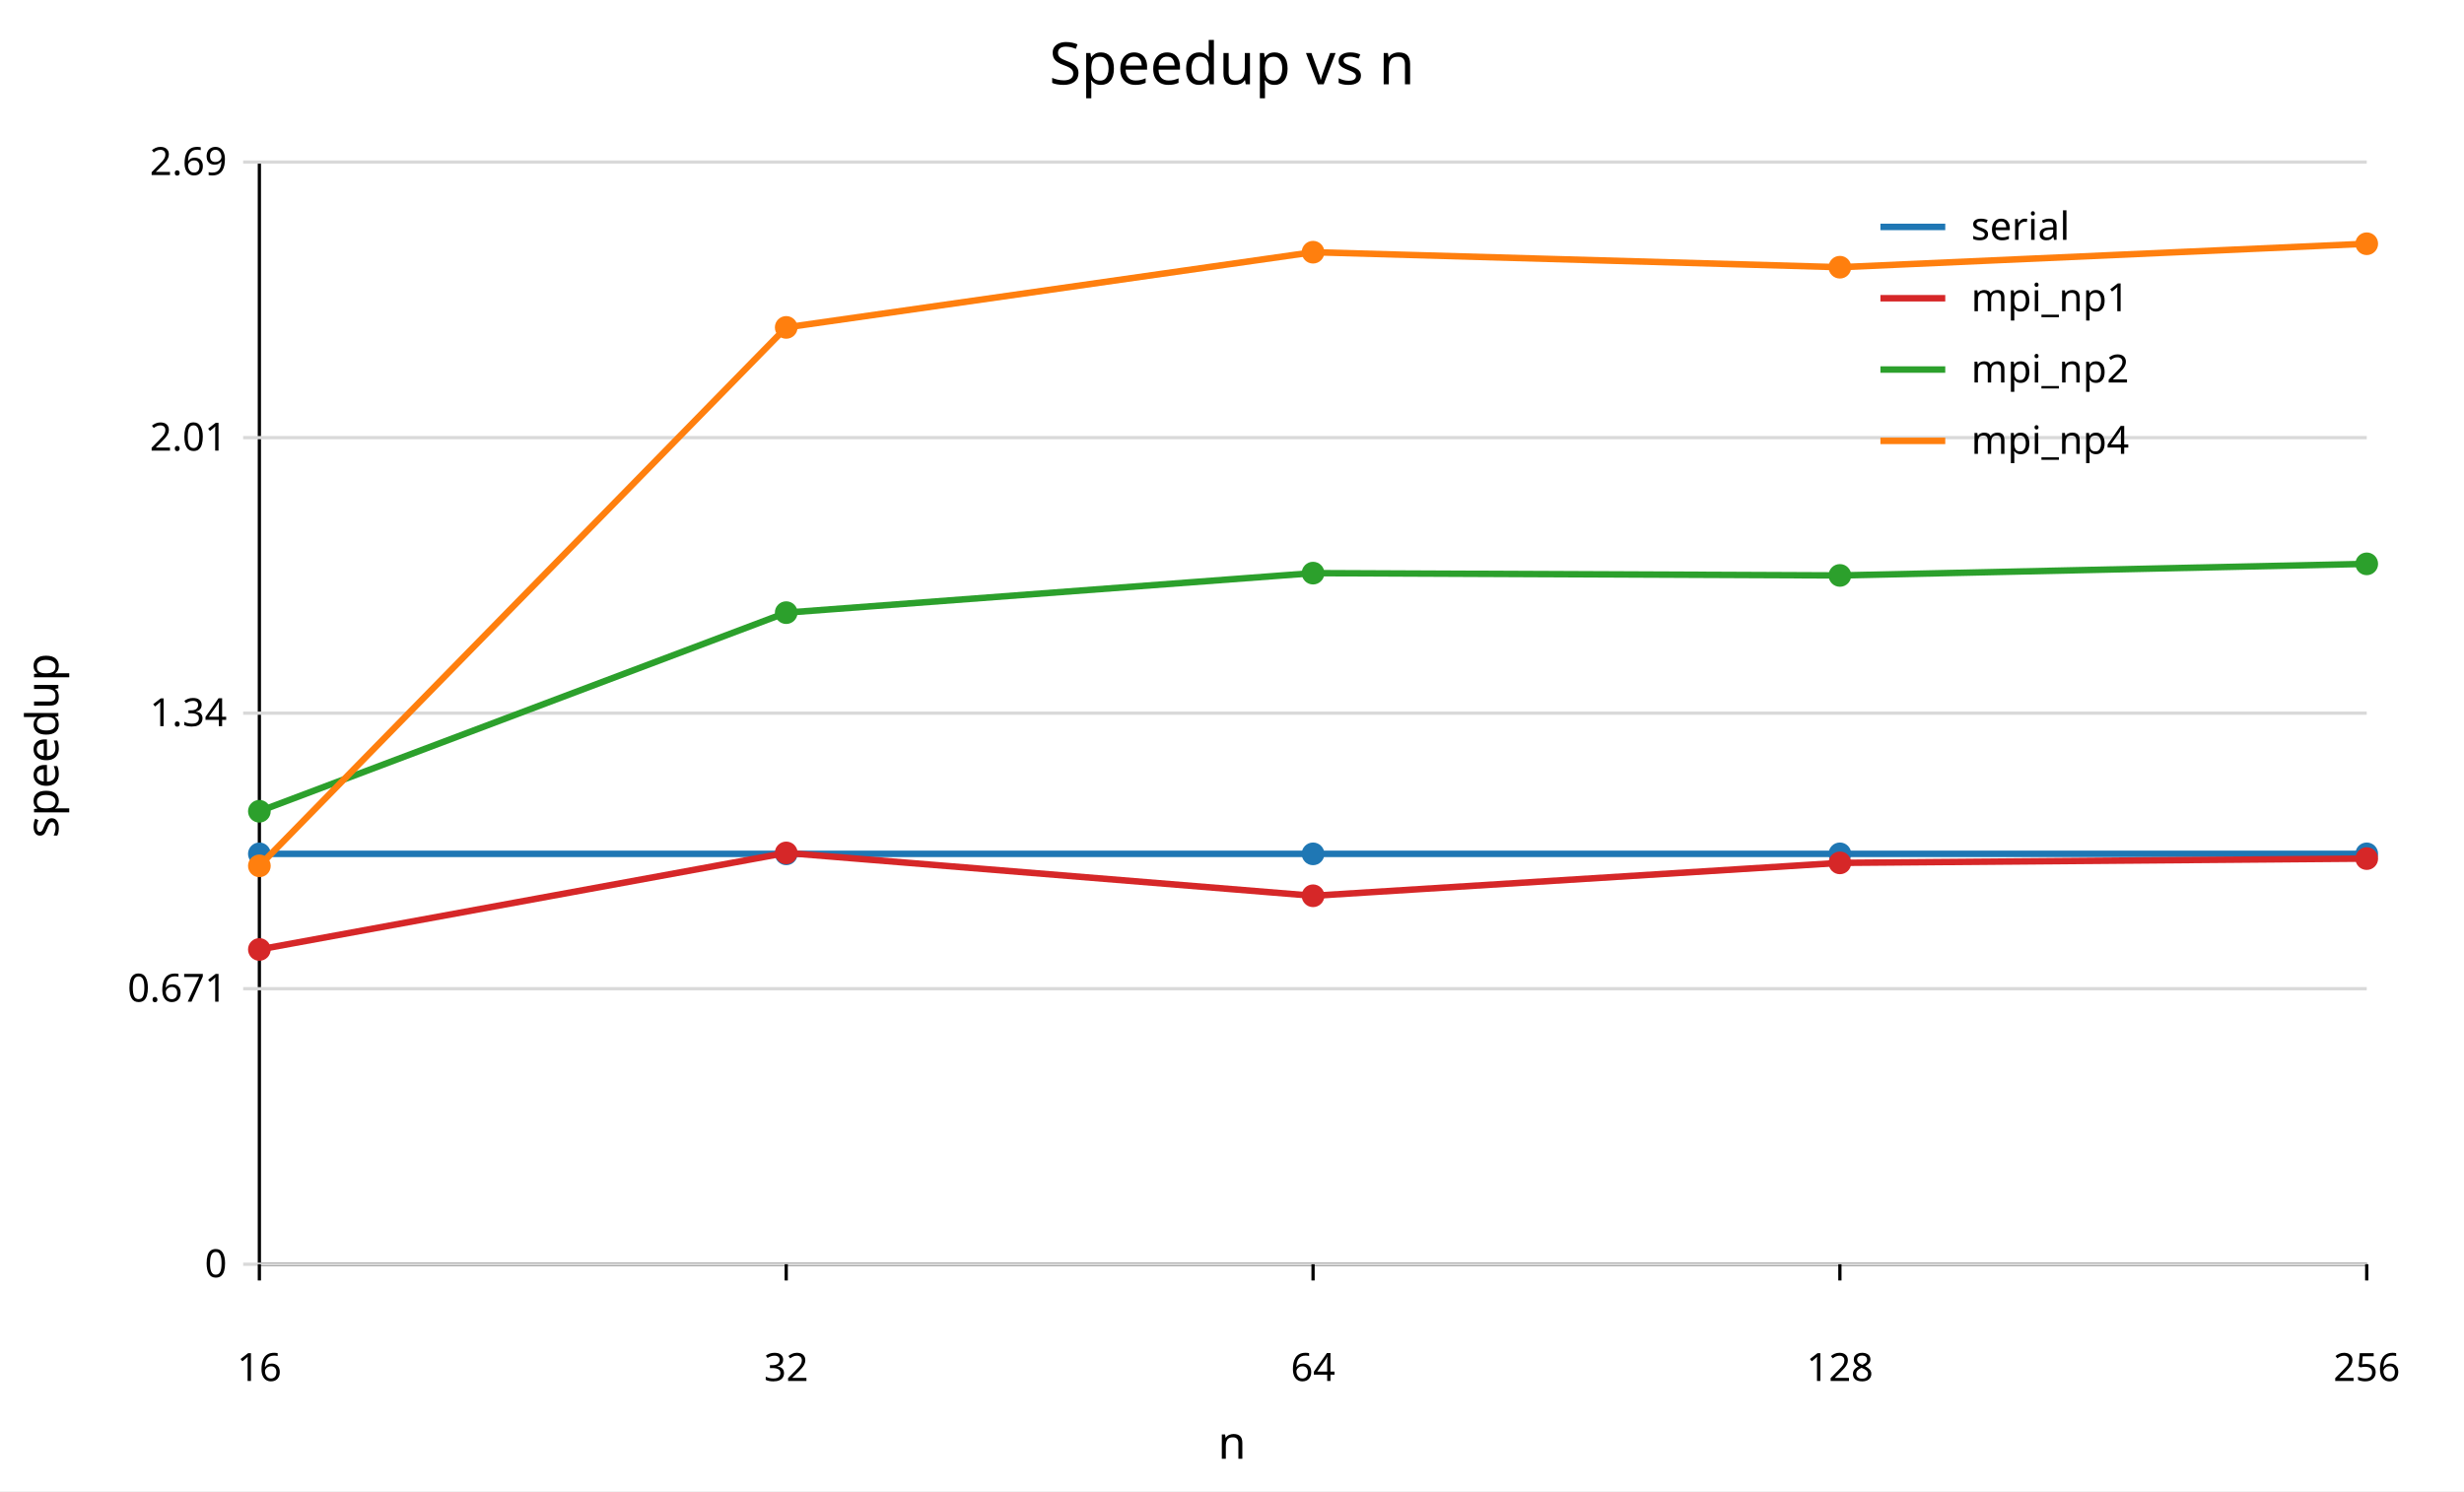
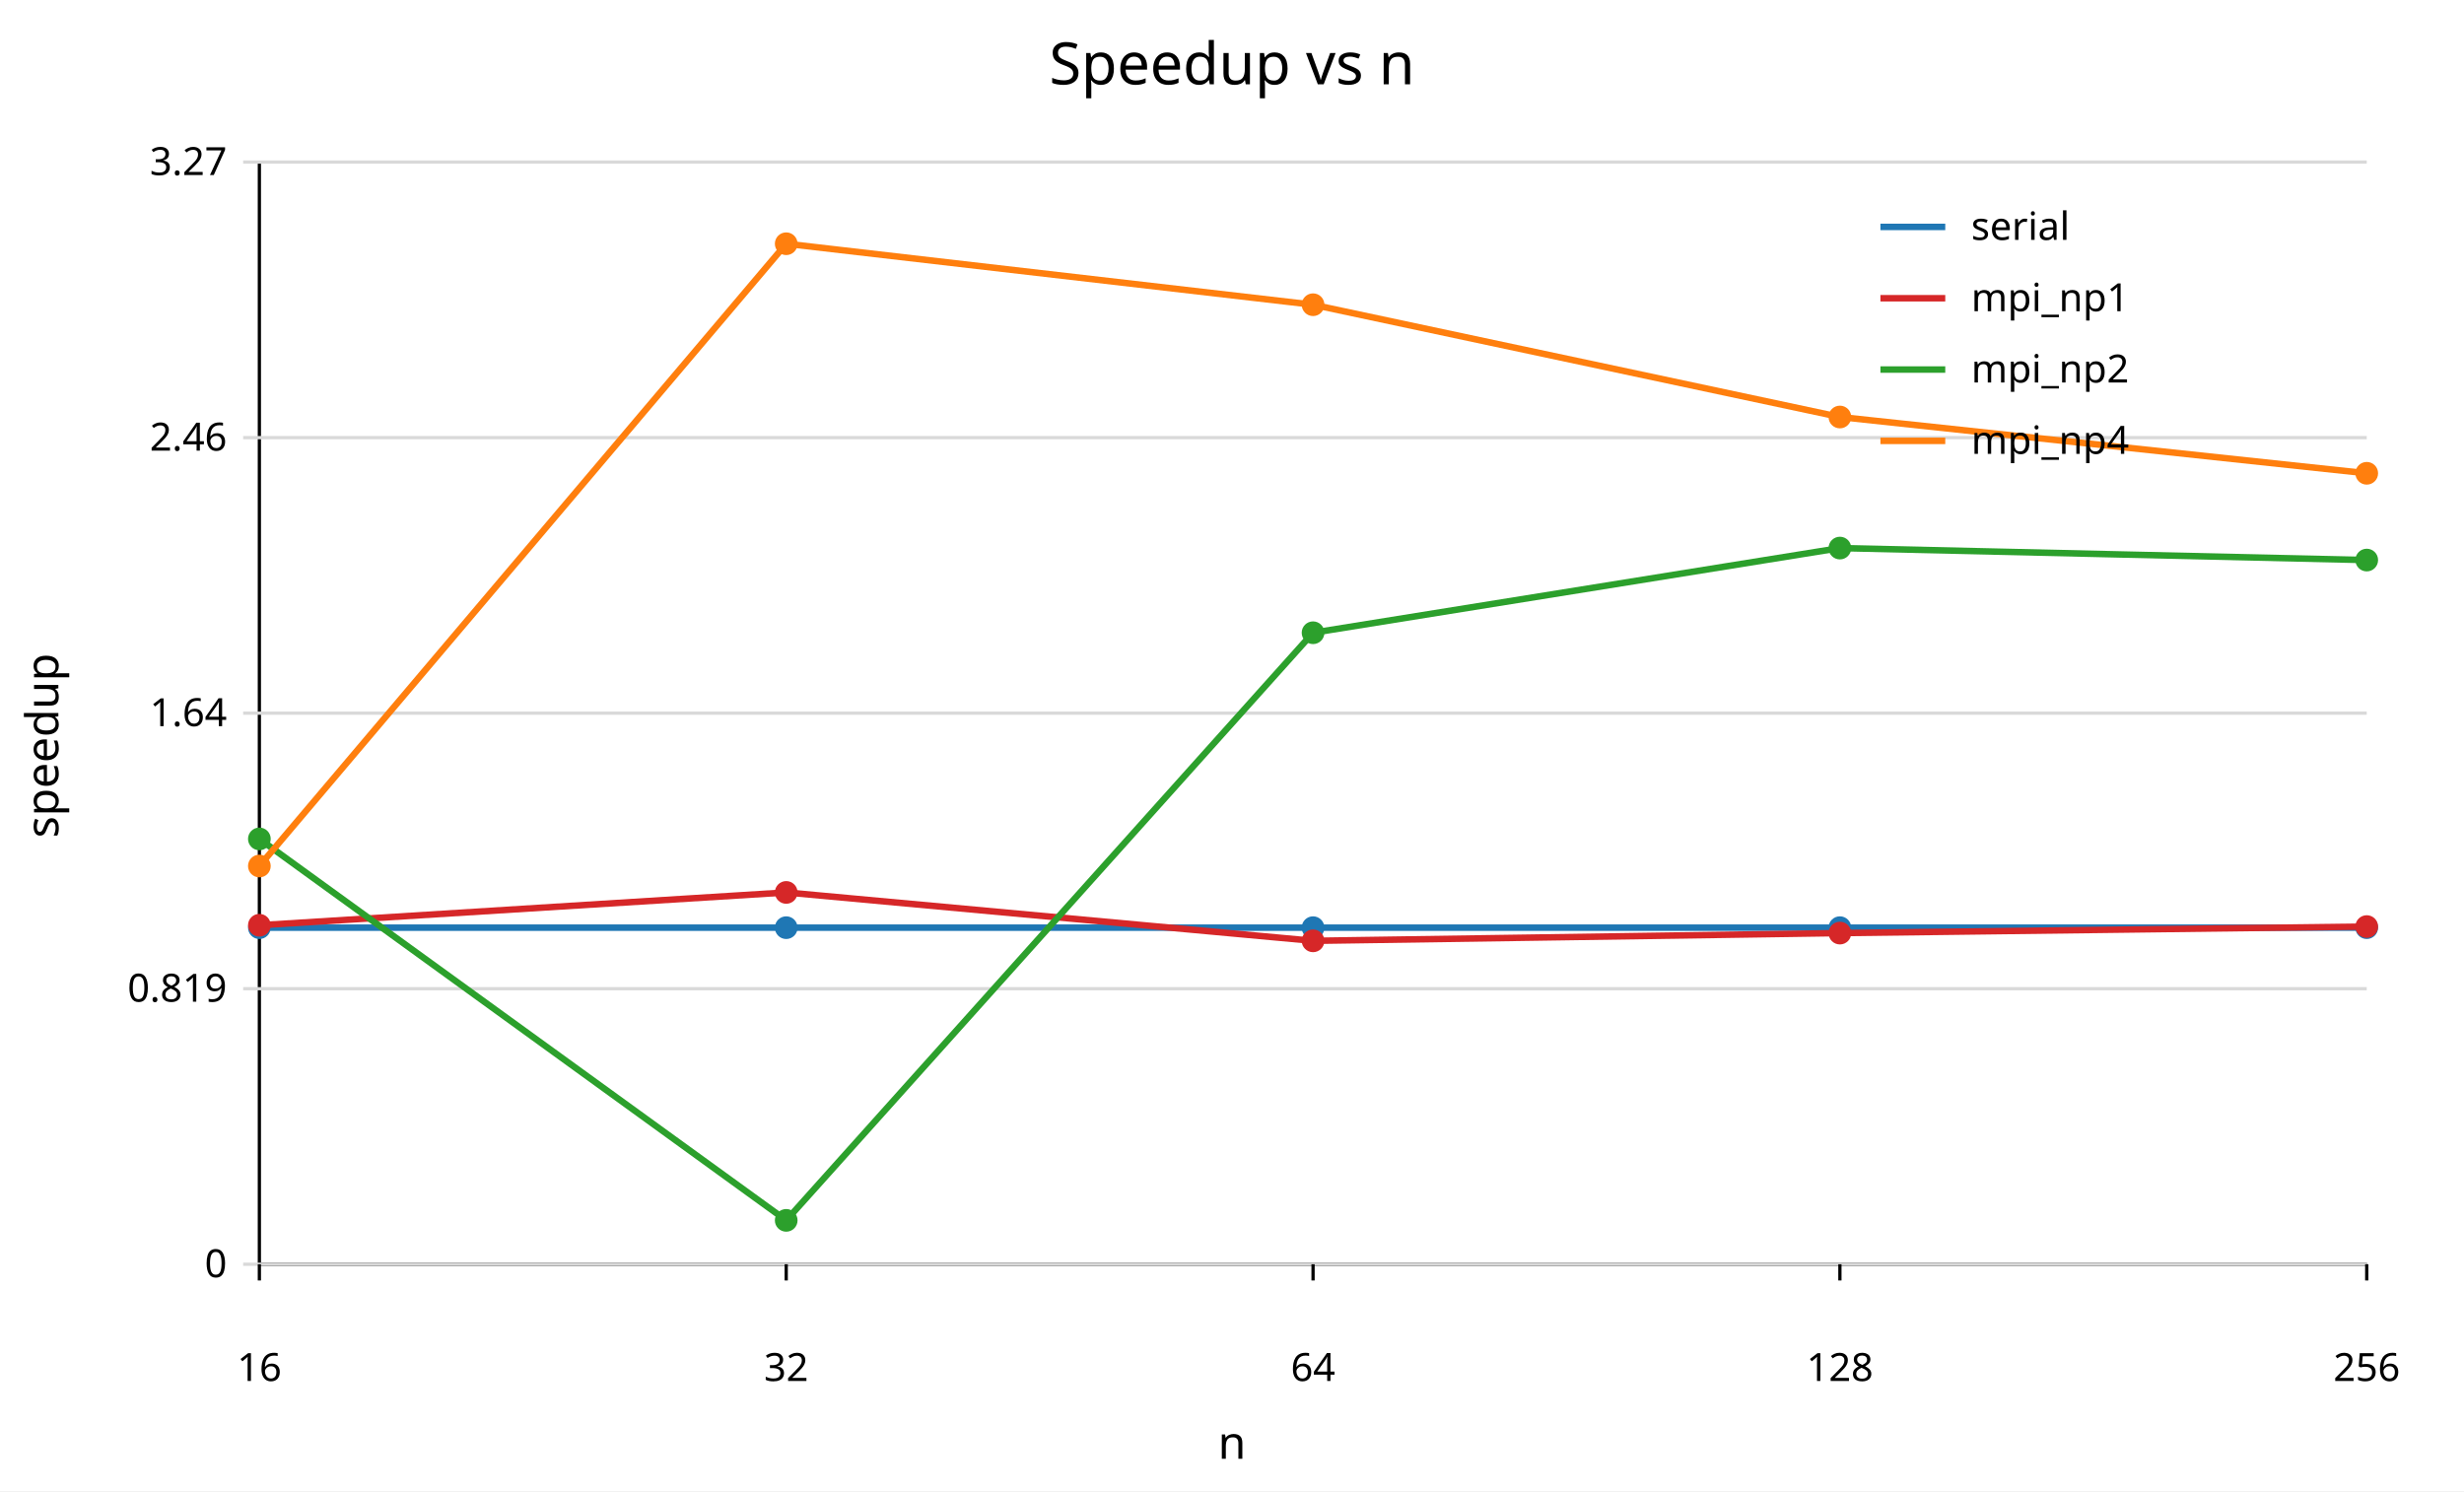
<svg xmlns="http://www.w3.org/2000/svg" width="760" height="460" viewBox="0 0 760 460">
  <rect x="0" y="0" width="760" height="460" fill="white" />
  <text x="380.0" y="26" text-anchor="middle" font-size="18" font-family="sans-serif">Speedup vs n</text>
  <line x1="80" y1="390" x2="730" y2="390" stroke="black" stroke-width="1" />
  <line x1="80" y1="50" x2="80" y2="390" stroke="black" stroke-width="1" />
  <line x1="75" y1="390.00" x2="730" y2="390.00" stroke="#d9d9d9" stroke-width="1" />
  <text x="70" y="394.00" text-anchor="end" font-size="12" font-family="sans-serif">0</text>
  <line x1="75" y1="305.00" x2="730" y2="305.00" stroke="#d9d9d9" stroke-width="1" />
-   <text x="70" y="309.00" text-anchor="end" font-size="12" font-family="sans-serif">0.671</text>
+   <text x="70" y="309.00" text-anchor="end" font-size="12" font-family="sans-serif">0.819</text>
  <line x1="75" y1="220.00" x2="730" y2="220.00" stroke="#d9d9d9" stroke-width="1" />
-   <text x="70" y="224.00" text-anchor="end" font-size="12" font-family="sans-serif">1.34</text>
+   <text x="70" y="224.00" text-anchor="end" font-size="12" font-family="sans-serif">1.64</text>
  <line x1="75" y1="135.00" x2="730" y2="135.00" stroke="#d9d9d9" stroke-width="1" />
-   <text x="70" y="139.00" text-anchor="end" font-size="12" font-family="sans-serif">2.01</text>
+   <text x="70" y="139.00" text-anchor="end" font-size="12" font-family="sans-serif">2.46</text>
  <line x1="75" y1="50.00" x2="730" y2="50.00" stroke="#d9d9d9" stroke-width="1" />
-   <text x="70" y="54.00" text-anchor="end" font-size="12" font-family="sans-serif">2.69</text>
+   <text x="70" y="54.00" text-anchor="end" font-size="12" font-family="sans-serif">3.27</text>
  <line x1="80.00" y1="390" x2="80.00" y2="395" stroke="black" stroke-width="1" />
  <text x="80.00" y="426" text-anchor="middle" font-size="12" font-family="sans-serif">16</text>
  <line x1="242.50" y1="390" x2="242.50" y2="395" stroke="black" stroke-width="1" />
  <text x="242.50" y="426" text-anchor="middle" font-size="12" font-family="sans-serif">32</text>
  <line x1="405.00" y1="390" x2="405.00" y2="395" stroke="black" stroke-width="1" />
  <text x="405.00" y="426" text-anchor="middle" font-size="12" font-family="sans-serif">64</text>
  <line x1="567.50" y1="390" x2="567.50" y2="395" stroke="black" stroke-width="1" />
  <text x="567.50" y="426" text-anchor="middle" font-size="12" font-family="sans-serif">128</text>
  <line x1="730.00" y1="390" x2="730.00" y2="395" stroke="black" stroke-width="1" />
  <text x="730.00" y="426" text-anchor="middle" font-size="12" font-family="sans-serif">256</text>
  <text x="380.0" y="450" text-anchor="middle" font-size="14" font-family="sans-serif">n</text>
  <text x="18" y="230.0" text-anchor="middle" font-size="14" font-family="sans-serif" transform="rotate(-90 18 230.0)">speedup</text>
-   <polyline fill="none" stroke="#1f77b4" stroke-width="2" points="80.00,263.40 242.50,263.40 405.00,263.40 567.50,263.40 730.00,263.40" />
-   <circle cx="80.00" cy="263.40" r="3.5" fill="#1f77b4" />
-   <circle cx="242.50" cy="263.40" r="3.5" fill="#1f77b4" />
-   <circle cx="405.00" cy="263.40" r="3.5" fill="#1f77b4" />
-   <circle cx="567.50" cy="263.40" r="3.5" fill="#1f77b4" />
-   <circle cx="730.00" cy="263.40" r="3.5" fill="#1f77b4" />
+   <polyline fill="none" stroke="#1f77b4" stroke-width="2" points="80.00,286.17 242.50,286.17 405.00,286.17 567.50,286.17 730.00,286.17" />
+   <circle cx="80.00" cy="286.17" r="3.5" fill="#1f77b4" />
+   <circle cx="242.50" cy="286.17" r="3.5" fill="#1f77b4" />
+   <circle cx="405.00" cy="286.17" r="3.5" fill="#1f77b4" />
+   <circle cx="567.50" cy="286.17" r="3.5" fill="#1f77b4" />
+   <circle cx="730.00" cy="286.17" r="3.5" fill="#1f77b4" />
  <line x1="580" y1="70" x2="600" y2="70" stroke="#1f77b4" stroke-width="2" />
  <text x="608" y="74" font-size="12" font-family="sans-serif">serial</text>
-   <polyline fill="none" stroke="#d62728" stroke-width="2" points="80.00,292.89 242.50,263.11 405.00,276.33 567.50,266.18 730.00,264.86" />
-   <circle cx="80.00" cy="292.89" r="3.5" fill="#d62728" />
-   <circle cx="242.50" cy="263.11" r="3.5" fill="#d62728" />
-   <circle cx="405.00" cy="276.33" r="3.5" fill="#d62728" />
-   <circle cx="567.50" cy="266.18" r="3.5" fill="#d62728" />
-   <circle cx="730.00" cy="264.86" r="3.5" fill="#d62728" />
+   <polyline fill="none" stroke="#d62728" stroke-width="2" points="80.00,285.42 242.50,275.30 405.00,290.23 567.50,287.84 730.00,285.83" />
+   <circle cx="80.00" cy="285.42" r="3.5" fill="#d62728" />
+   <circle cx="242.50" cy="275.30" r="3.5" fill="#d62728" />
+   <circle cx="405.00" cy="290.23" r="3.5" fill="#d62728" />
+   <circle cx="567.50" cy="287.84" r="3.5" fill="#d62728" />
+   <circle cx="730.00" cy="285.83" r="3.5" fill="#d62728" />
  <line x1="580" y1="92" x2="600" y2="92" stroke="#d62728" stroke-width="2" />
  <text x="608" y="96" font-size="12" font-family="sans-serif">mpi_np1</text>
-   <polyline fill="none" stroke="#2ca02c" stroke-width="2" points="80.00,250.26 242.50,188.99 405.00,176.80 567.50,177.51 730.00,173.94" />
-   <circle cx="80.00" cy="250.26" r="3.5" fill="#2ca02c" />
-   <circle cx="242.50" cy="188.99" r="3.5" fill="#2ca02c" />
-   <circle cx="405.00" cy="176.80" r="3.5" fill="#2ca02c" />
-   <circle cx="567.50" cy="177.51" r="3.5" fill="#2ca02c" />
-   <circle cx="730.00" cy="173.94" r="3.5" fill="#2ca02c" />
+   <polyline fill="none" stroke="#2ca02c" stroke-width="2" points="80.00,258.79 242.50,376.46 405.00,195.19 567.50,169.07 730.00,172.77" />
+   <circle cx="80.00" cy="258.79" r="3.5" fill="#2ca02c" />
+   <circle cx="242.50" cy="376.46" r="3.5" fill="#2ca02c" />
+   <circle cx="405.00" cy="195.19" r="3.5" fill="#2ca02c" />
+   <circle cx="567.50" cy="169.07" r="3.5" fill="#2ca02c" />
+   <circle cx="730.00" cy="172.77" r="3.5" fill="#2ca02c" />
  <line x1="580" y1="114" x2="600" y2="114" stroke="#2ca02c" stroke-width="2" />
  <text x="608" y="118" font-size="12" font-family="sans-serif">mpi_np2</text>
-   <polyline fill="none" stroke="#ff7f0e" stroke-width="2" points="80.00,267.10 242.50,101.00 405.00,77.80 567.50,82.43 730.00,75.19" />
-   <circle cx="80.00" cy="267.10" r="3.5" fill="#ff7f0e" />
-   <circle cx="242.50" cy="101.00" r="3.5" fill="#ff7f0e" />
-   <circle cx="405.00" cy="77.80" r="3.5" fill="#ff7f0e" />
-   <circle cx="567.50" cy="82.43" r="3.5" fill="#ff7f0e" />
-   <circle cx="730.00" cy="75.19" r="3.5" fill="#ff7f0e" />
+   <polyline fill="none" stroke="#ff7f0e" stroke-width="2" points="80.00,267.15 242.50,75.19 405.00,94.00 567.50,128.64 730.00,146.00" />
+   <circle cx="80.00" cy="267.15" r="3.5" fill="#ff7f0e" />
+   <circle cx="242.50" cy="75.19" r="3.5" fill="#ff7f0e" />
+   <circle cx="405.00" cy="94.00" r="3.5" fill="#ff7f0e" />
+   <circle cx="567.50" cy="128.64" r="3.5" fill="#ff7f0e" />
+   <circle cx="730.00" cy="146.00" r="3.5" fill="#ff7f0e" />
  <line x1="580" y1="136" x2="600" y2="136" stroke="#ff7f0e" stroke-width="2" />
  <text x="608" y="140" font-size="12" font-family="sans-serif">mpi_np4</text>
</svg>
